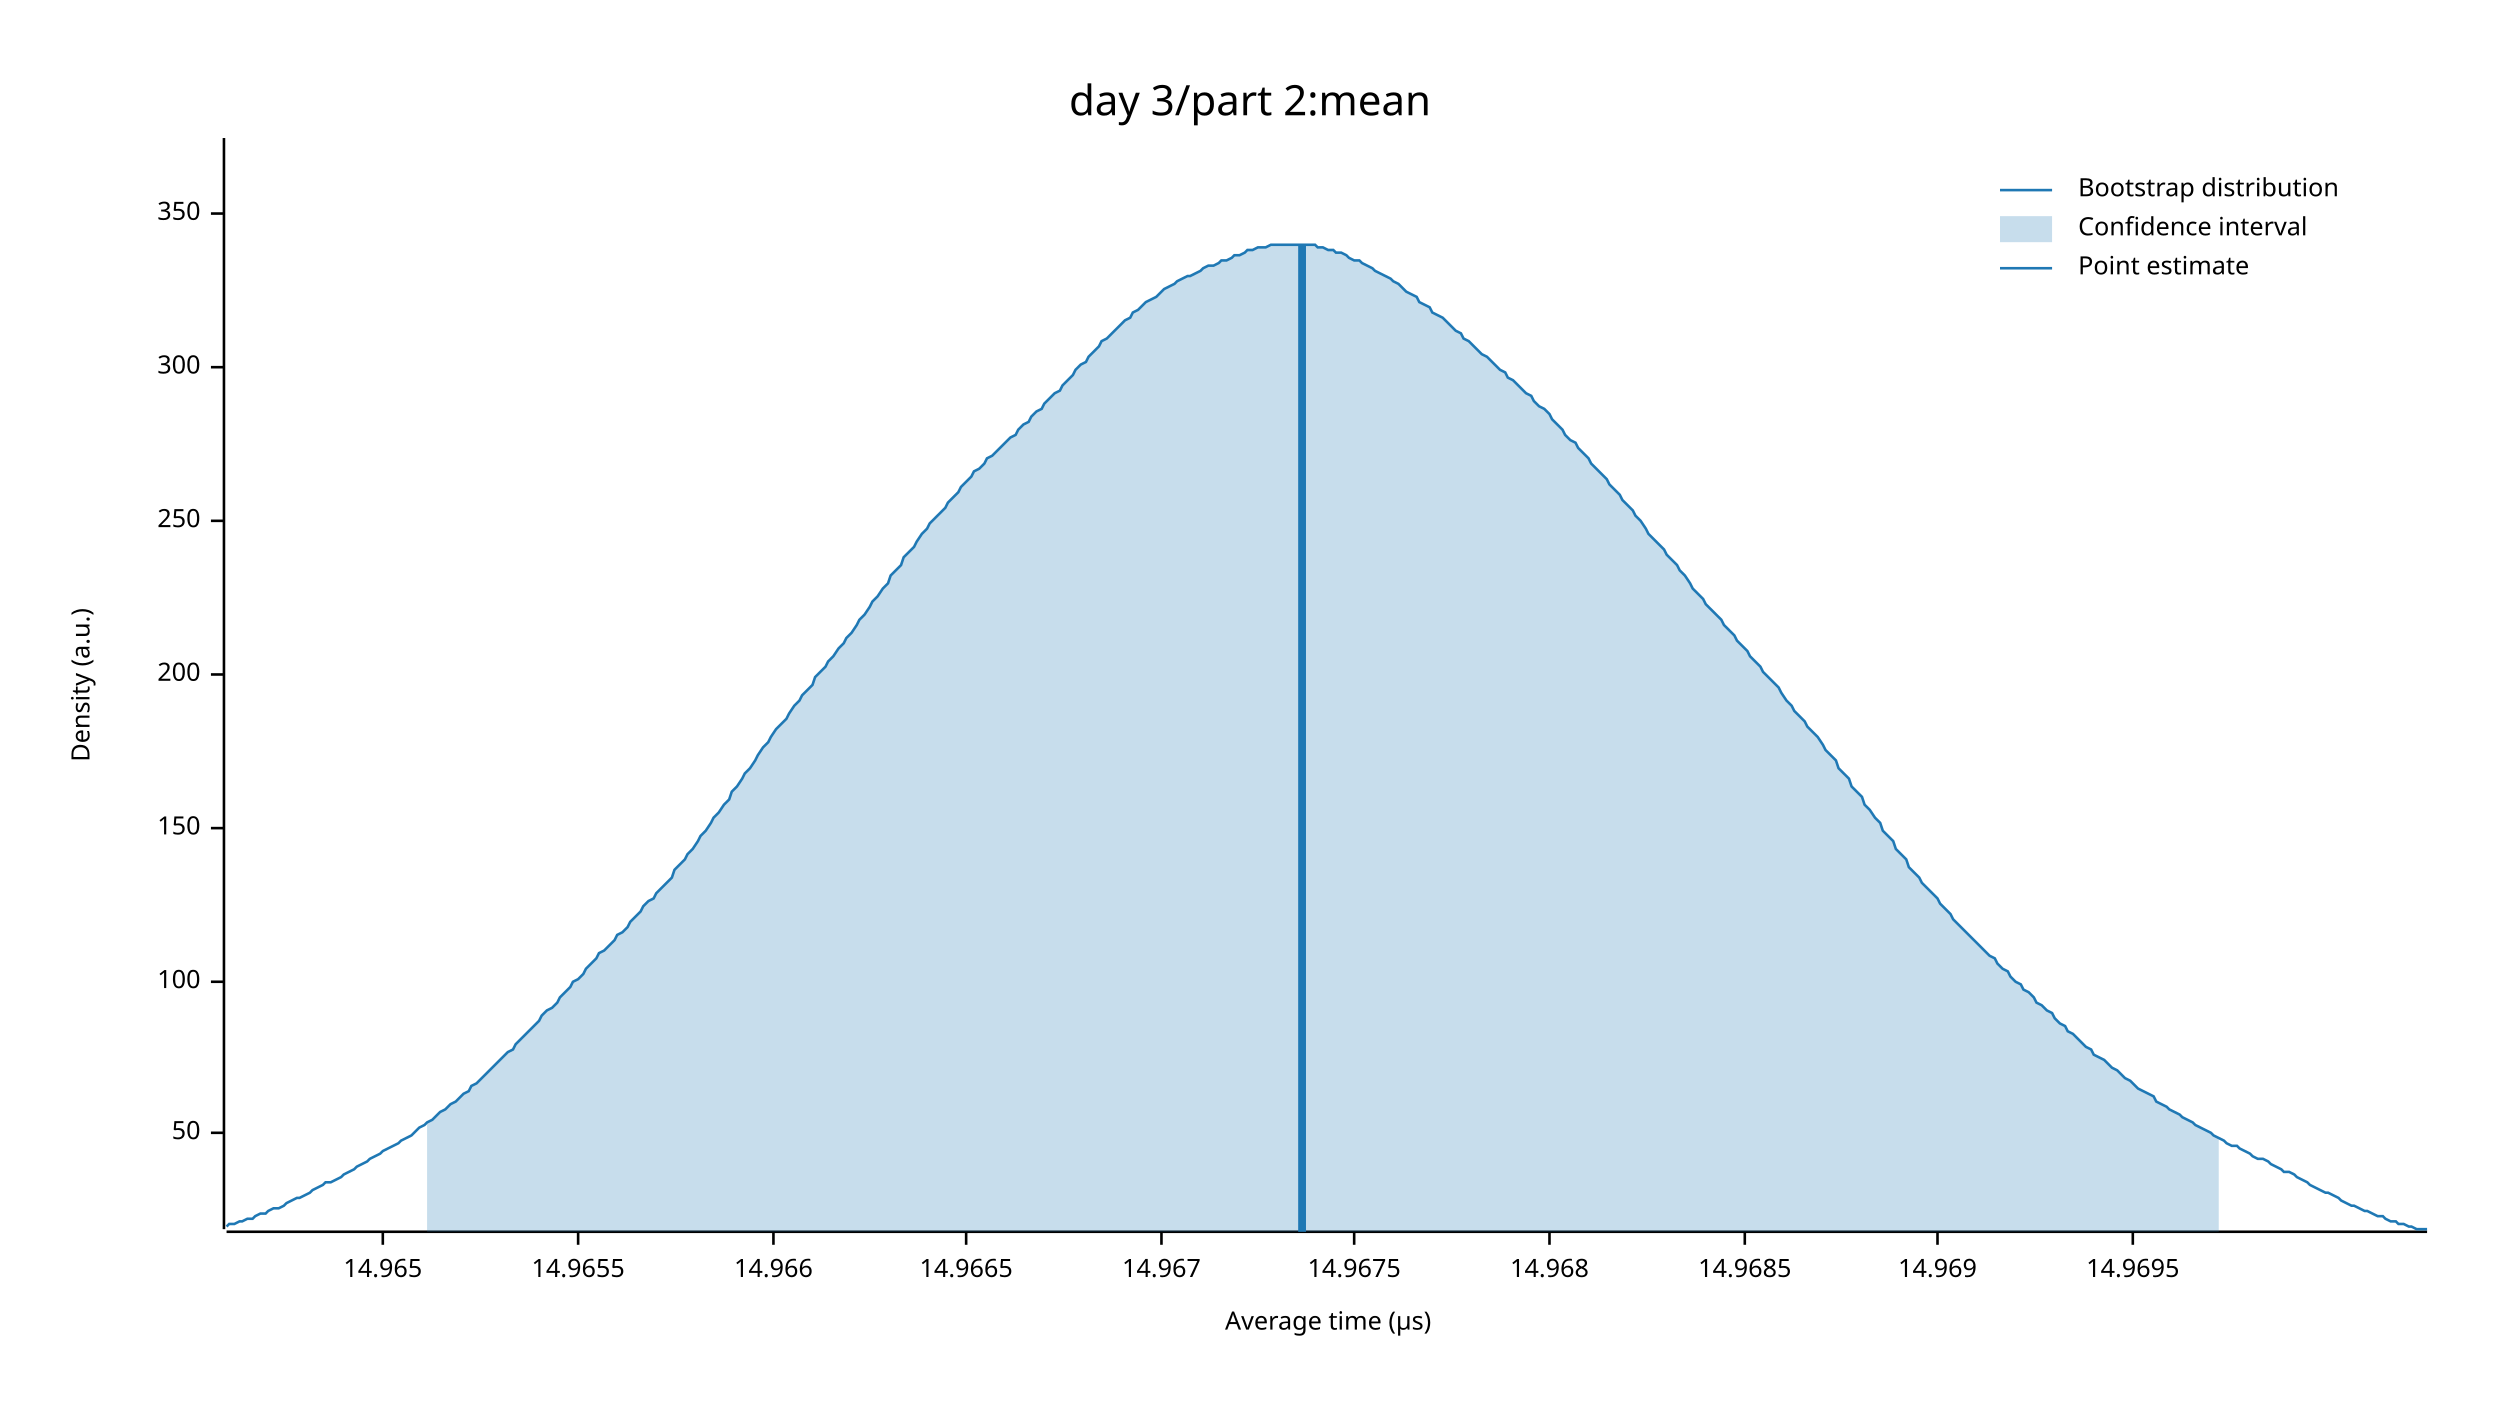
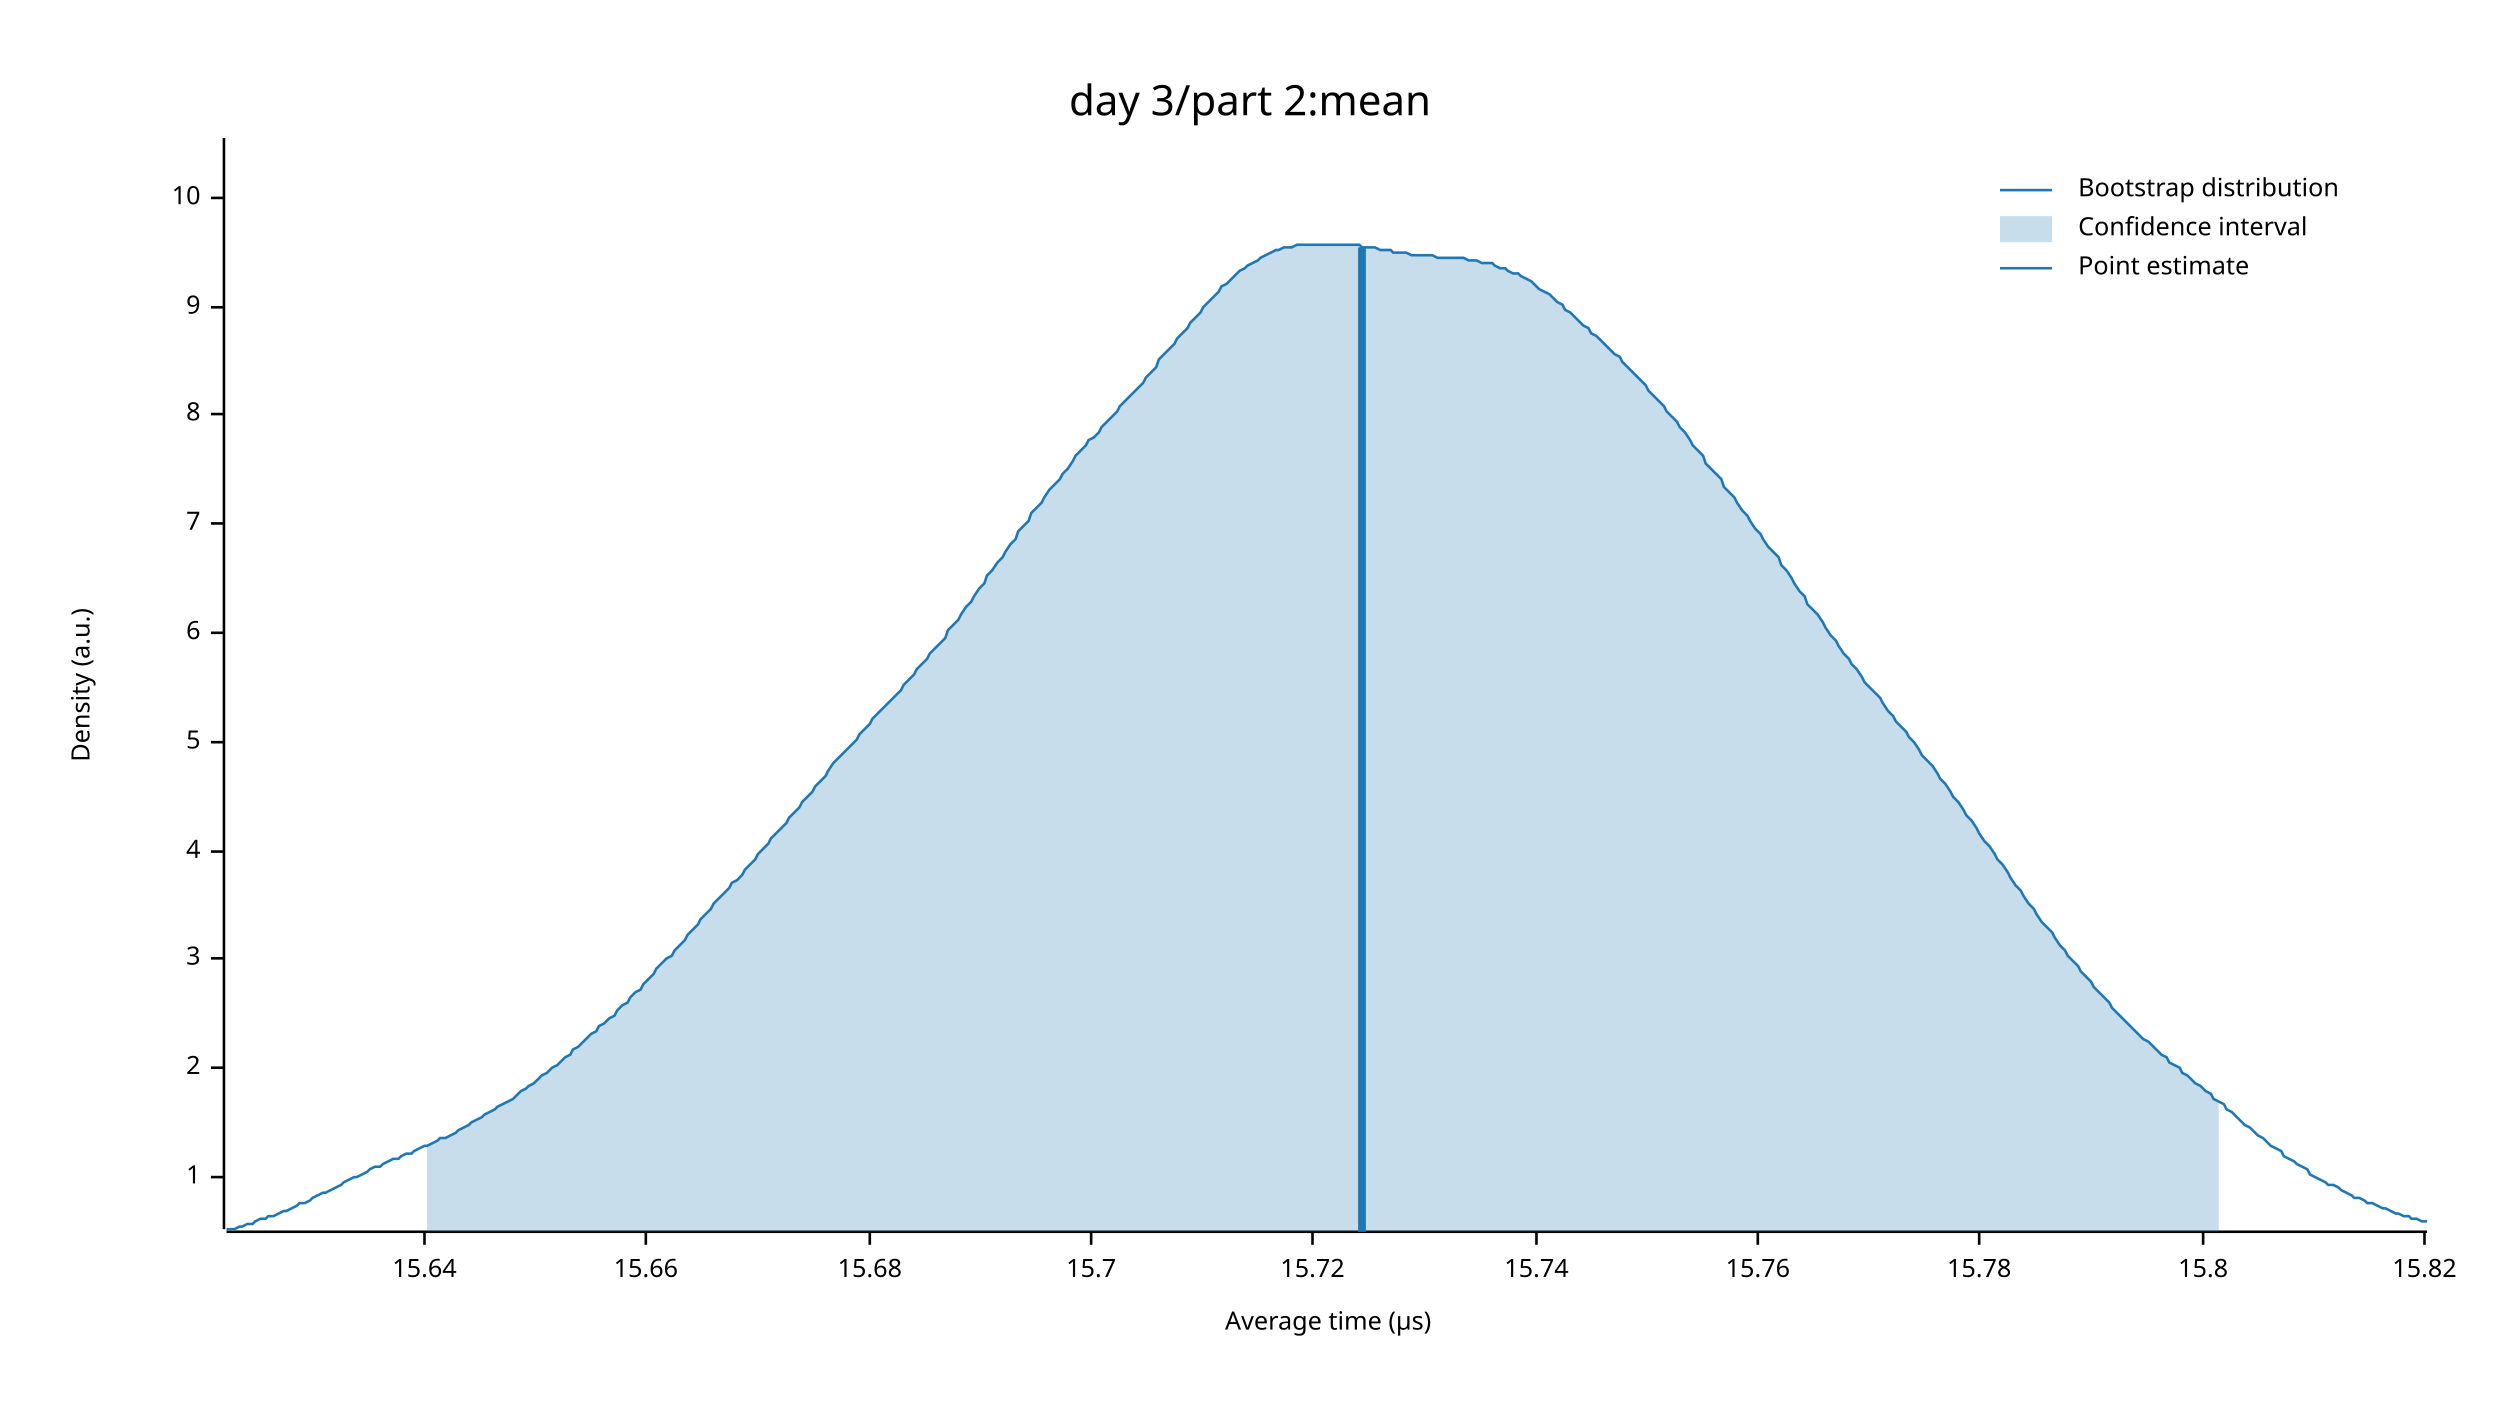
<svg xmlns="http://www.w3.org/2000/svg" width="960" height="540" viewBox="0 0 960 540">
  <text x="480" y="32" dy="0.76em" text-anchor="middle" font-family="sans-serif" font-size="16.129" opacity="1" fill="#000000">
day 3/part 2:mean
</text>
  <text x="27" y="263" dy="0.76em" text-anchor="middle" font-family="sans-serif" font-size="9.677" opacity="1" fill="#000000" transform="rotate(270, 27, 263)">
Density (a.u.)
</text>
  <text x="510" y="513" dy="-0.5ex" text-anchor="middle" font-family="sans-serif" font-size="9.677" opacity="1" fill="#000000">
Average time (µs)
</text>
  <polyline fill="none" opacity="1" stroke="#000000" stroke-width="1" points="86,53 86,472 " />
-   <text x="77" y="435" dy="0.5ex" text-anchor="end" font-family="sans-serif" font-size="9.677" opacity="1" fill="#000000">
- 50
+   <text x="77" y="452" dy="0.5ex" text-anchor="end" font-family="sans-serif" font-size="9.677" opacity="1" fill="#000000">
+ 1
</text>
-   <polyline fill="none" opacity="1" stroke="#000000" stroke-width="1" points="81,435 86,435 " />
-   <text x="77" y="377" dy="0.5ex" text-anchor="end" font-family="sans-serif" font-size="9.677" opacity="1" fill="#000000">
- 100
+   <polyline fill="none" opacity="1" stroke="#000000" stroke-width="1" points="81,452 86,452 " />
+   <text x="77" y="410" dy="0.5ex" text-anchor="end" font-family="sans-serif" font-size="9.677" opacity="1" fill="#000000">
+ 2
</text>
-   <polyline fill="none" opacity="1" stroke="#000000" stroke-width="1" points="81,377 86,377 " />
-   <text x="77" y="318" dy="0.5ex" text-anchor="end" font-family="sans-serif" font-size="9.677" opacity="1" fill="#000000">
- 150
+   <polyline fill="none" opacity="1" stroke="#000000" stroke-width="1" points="81,410 86,410 " />
+   <text x="77" y="368" dy="0.5ex" text-anchor="end" font-family="sans-serif" font-size="9.677" opacity="1" fill="#000000">
+ 3
</text>
-   <polyline fill="none" opacity="1" stroke="#000000" stroke-width="1" points="81,318 86,318 " />
-   <text x="77" y="259" dy="0.5ex" text-anchor="end" font-family="sans-serif" font-size="9.677" opacity="1" fill="#000000">
- 200
+   <polyline fill="none" opacity="1" stroke="#000000" stroke-width="1" points="81,368 86,368 " />
+   <text x="77" y="327" dy="0.5ex" text-anchor="end" font-family="sans-serif" font-size="9.677" opacity="1" fill="#000000">
+ 4
</text>
-   <polyline fill="none" opacity="1" stroke="#000000" stroke-width="1" points="81,259 86,259 " />
-   <text x="77" y="200" dy="0.5ex" text-anchor="end" font-family="sans-serif" font-size="9.677" opacity="1" fill="#000000">
- 250
+   <polyline fill="none" opacity="1" stroke="#000000" stroke-width="1" points="81,327 86,327 " />
+   <text x="77" y="285" dy="0.5ex" text-anchor="end" font-family="sans-serif" font-size="9.677" opacity="1" fill="#000000">
+ 5
</text>
-   <polyline fill="none" opacity="1" stroke="#000000" stroke-width="1" points="81,200 86,200 " />
-   <text x="77" y="141" dy="0.5ex" text-anchor="end" font-family="sans-serif" font-size="9.677" opacity="1" fill="#000000">
- 300
+   <polyline fill="none" opacity="1" stroke="#000000" stroke-width="1" points="81,285 86,285 " />
+   <text x="77" y="243" dy="0.5ex" text-anchor="end" font-family="sans-serif" font-size="9.677" opacity="1" fill="#000000">
+ 6
</text>
-   <polyline fill="none" opacity="1" stroke="#000000" stroke-width="1" points="81,141 86,141 " />
-   <text x="77" y="82" dy="0.5ex" text-anchor="end" font-family="sans-serif" font-size="9.677" opacity="1" fill="#000000">
- 350
+   <polyline fill="none" opacity="1" stroke="#000000" stroke-width="1" points="81,243 86,243 " />
+   <text x="77" y="201" dy="0.5ex" text-anchor="end" font-family="sans-serif" font-size="9.677" opacity="1" fill="#000000">
+ 7
</text>
-   <polyline fill="none" opacity="1" stroke="#000000" stroke-width="1" points="81,82 86,82 " />
+   <polyline fill="none" opacity="1" stroke="#000000" stroke-width="1" points="81,201 86,201 " />
+   <text x="77" y="159" dy="0.5ex" text-anchor="end" font-family="sans-serif" font-size="9.677" opacity="1" fill="#000000">
+ 8
+ </text>
+   <polyline fill="none" opacity="1" stroke="#000000" stroke-width="1" points="81,159 86,159 " />
+   <text x="77" y="118" dy="0.5ex" text-anchor="end" font-family="sans-serif" font-size="9.677" opacity="1" fill="#000000">
+ 9
+ </text>
+   <polyline fill="none" opacity="1" stroke="#000000" stroke-width="1" points="81,118 86,118 " />
+   <text x="77" y="76" dy="0.5ex" text-anchor="end" font-family="sans-serif" font-size="9.677" opacity="1" fill="#000000">
+ 10
+ </text>
+   <polyline fill="none" opacity="1" stroke="#000000" stroke-width="1" points="81,76 86,76 " />
  <polyline fill="none" opacity="1" stroke="#000000" stroke-width="1" points="87,473 932,473 " />
-   <text x="147" y="483" dy="0.76em" text-anchor="middle" font-family="sans-serif" font-size="9.677" opacity="1" fill="#000000">
- 14.965
+   <text x="163" y="483" dy="0.76em" text-anchor="middle" font-family="sans-serif" font-size="9.677" opacity="1" fill="#000000">
+ 15.64
</text>
-   <polyline fill="none" opacity="1" stroke="#000000" stroke-width="1" points="147,473 147,478 " />
-   <text x="222" y="483" dy="0.76em" text-anchor="middle" font-family="sans-serif" font-size="9.677" opacity="1" fill="#000000">
- 14.9655
+   <polyline fill="none" opacity="1" stroke="#000000" stroke-width="1" points="163,473 163,478 " />
+   <text x="248" y="483" dy="0.76em" text-anchor="middle" font-family="sans-serif" font-size="9.677" opacity="1" fill="#000000">
+ 15.66
</text>
-   <polyline fill="none" opacity="1" stroke="#000000" stroke-width="1" points="222,473 222,478 " />
-   <text x="297" y="483" dy="0.76em" text-anchor="middle" font-family="sans-serif" font-size="9.677" opacity="1" fill="#000000">
- 14.966
+   <polyline fill="none" opacity="1" stroke="#000000" stroke-width="1" points="248,473 248,478 " />
+   <text x="334" y="483" dy="0.76em" text-anchor="middle" font-family="sans-serif" font-size="9.677" opacity="1" fill="#000000">
+ 15.68
</text>
-   <polyline fill="none" opacity="1" stroke="#000000" stroke-width="1" points="297,473 297,478 " />
-   <text x="371" y="483" dy="0.76em" text-anchor="middle" font-family="sans-serif" font-size="9.677" opacity="1" fill="#000000">
- 14.9665
+   <polyline fill="none" opacity="1" stroke="#000000" stroke-width="1" points="334,473 334,478 " />
+   <text x="419" y="483" dy="0.76em" text-anchor="middle" font-family="sans-serif" font-size="9.677" opacity="1" fill="#000000">
+ 15.7
</text>
-   <polyline fill="none" opacity="1" stroke="#000000" stroke-width="1" points="371,473 371,478 " />
-   <text x="446" y="483" dy="0.76em" text-anchor="middle" font-family="sans-serif" font-size="9.677" opacity="1" fill="#000000">
- 14.967
+   <polyline fill="none" opacity="1" stroke="#000000" stroke-width="1" points="419,473 419,478 " />
+   <text x="504" y="483" dy="0.76em" text-anchor="middle" font-family="sans-serif" font-size="9.677" opacity="1" fill="#000000">
+ 15.72
</text>
-   <polyline fill="none" opacity="1" stroke="#000000" stroke-width="1" points="446,473 446,478 " />
-   <text x="520" y="483" dy="0.76em" text-anchor="middle" font-family="sans-serif" font-size="9.677" opacity="1" fill="#000000">
- 14.9675
+   <polyline fill="none" opacity="1" stroke="#000000" stroke-width="1" points="504,473 504,478 " />
+   <text x="590" y="483" dy="0.76em" text-anchor="middle" font-family="sans-serif" font-size="9.677" opacity="1" fill="#000000">
+ 15.74
</text>
-   <polyline fill="none" opacity="1" stroke="#000000" stroke-width="1" points="520,473 520,478 " />
-   <text x="595" y="483" dy="0.76em" text-anchor="middle" font-family="sans-serif" font-size="9.677" opacity="1" fill="#000000">
- 14.968
+   <polyline fill="none" opacity="1" stroke="#000000" stroke-width="1" points="590,473 590,478 " />
+   <text x="675" y="483" dy="0.76em" text-anchor="middle" font-family="sans-serif" font-size="9.677" opacity="1" fill="#000000">
+ 15.76
</text>
-   <polyline fill="none" opacity="1" stroke="#000000" stroke-width="1" points="595,473 595,478 " />
-   <text x="670" y="483" dy="0.76em" text-anchor="middle" font-family="sans-serif" font-size="9.677" opacity="1" fill="#000000">
- 14.9685
+   <polyline fill="none" opacity="1" stroke="#000000" stroke-width="1" points="675,473 675,478 " />
+   <text x="760" y="483" dy="0.76em" text-anchor="middle" font-family="sans-serif" font-size="9.677" opacity="1" fill="#000000">
+ 15.78
</text>
-   <polyline fill="none" opacity="1" stroke="#000000" stroke-width="1" points="670,473 670,478 " />
-   <text x="744" y="483" dy="0.76em" text-anchor="middle" font-family="sans-serif" font-size="9.677" opacity="1" fill="#000000">
- 14.969
+   <polyline fill="none" opacity="1" stroke="#000000" stroke-width="1" points="760,473 760,478 " />
+   <text x="846" y="483" dy="0.76em" text-anchor="middle" font-family="sans-serif" font-size="9.677" opacity="1" fill="#000000">
+ 15.8
</text>
-   <polyline fill="none" opacity="1" stroke="#000000" stroke-width="1" points="744,473 744,478 " />
-   <text x="819" y="483" dy="0.76em" text-anchor="middle" font-family="sans-serif" font-size="9.677" opacity="1" fill="#000000">
- 14.9695
+   <polyline fill="none" opacity="1" stroke="#000000" stroke-width="1" points="846,473 846,478 " />
+   <text x="931" y="483" dy="0.76em" text-anchor="middle" font-family="sans-serif" font-size="9.677" opacity="1" fill="#000000">
+ 15.82
</text>
-   <polyline fill="none" opacity="1" stroke="#000000" stroke-width="1" points="819,473 819,478 " />
-   <polyline fill="none" opacity="1" stroke="#1F78B4" stroke-width="1" points="87,471 88,470 90,470 92,469 93,469 95,468 97,468 98,467 100,466 102,466 103,465 105,464 107,464 109,463 110,462 112,461 114,460 115,460 117,459 119,458 120,457 122,456 124,455 125,454 127,454 129,453 131,452 132,451 134,450 136,449 137,448 139,447 141,446 142,445 144,444 146,443 147,442 149,441 151,440 153,439 154,438 156,437 158,436 159,435 161,433 163,432 164,431 166,430 168,428 169,427 171,426 173,424 175,423 176,422 178,420 180,419 181,417 183,416 185,414 186,413 188,411 190,409 191,408 193,406 195,404 197,403 198,401 200,399 202,397 203,396 205,394 207,392 208,390 210,388 212,387 214,385 215,383 217,381 219,379 220,377 222,376 224,374 225,372 227,370 229,368 230,366 232,365 234,363 236,361 237,359 239,358 241,356 242,354 244,352 246,350 247,348 249,346 251,345 252,343 254,341 256,339 258,337 259,334 261,332 263,330 264,328 266,326 268,323 269,321 271,319 273,316 274,314 276,312 278,309 280,307 281,304 283,302 285,299 286,297 288,295 290,292 291,290 293,287 295,285 296,283 298,280 300,278 302,276 303,274 305,271 307,269 308,267 310,265 312,263 313,260 315,258 317,256 318,254 320,252 322,249 324,247 325,245 327,243 329,240 330,238 332,236 334,233 335,231 337,229 339,226 341,224 342,221 344,219 346,217 347,214 349,212 351,210 352,208 354,205 356,203 357,201 359,199 361,197 363,195 364,193 366,191 368,189 369,187 371,185 373,183 374,181 376,180 378,178 379,176 381,175 383,173 385,171 386,170 388,168 390,167 391,165 393,163 395,162 396,160 398,158 400,157 401,155 403,153 405,151 407,150 408,148 410,146 412,144 413,142 415,140 417,139 418,137 420,135 422,133 423,131 425,130 427,128 429,126 430,125 432,123 434,122 435,120 437,119 439,117 440,116 442,115 444,114 445,113 447,111 449,110 451,109 452,108 454,107 456,106 457,106 459,105 461,104 462,103 464,102 466,102 468,101 469,100 471,100 473,99 474,98 476,98 478,97 479,96 481,96 483,95 484,95 486,95 488,94 490,94 491,94 493,94 495,94 496,94 498,94 500,94 501,94 503,94 505,94 506,95 508,95 510,96 512,96 513,97 515,97 517,98 518,99 520,100 522,100 523,101 525,102 527,103 528,104 530,105 532,106 534,107 535,108 537,109 539,111 540,112 542,113 544,114 545,116 547,117 549,118 550,120 552,121 554,122 556,124 557,125 559,127 561,128 562,130 564,131 566,133 567,134 569,136 571,137 573,139 574,140 576,142 578,143 579,145 581,146 583,148 584,149 586,151 588,152 589,154 591,156 593,157 595,159 596,161 598,163 600,165 601,167 603,169 605,170 606,172 608,174 610,176 611,178 613,180 615,182 617,184 618,186 620,188 622,190 623,192 625,194 627,196 628,198 630,200 632,203 633,205 635,207 637,209 639,211 640,213 642,215 644,217 645,219 647,221 649,224 650,226 652,228 654,230 655,232 657,234 659,236 661,238 662,240 664,242 666,244 667,246 669,248 671,250 672,252 674,254 676,256 677,258 679,260 681,262 683,264 684,266 686,269 688,271 689,273 691,275 693,277 694,279 696,281 698,283 700,286 701,288 703,290 705,292 706,295 708,297 710,299 711,302 713,304 715,306 716,309 718,311 720,314 722,316 723,319 725,321 727,323 728,326 730,328 732,330 733,333 735,335 737,337 738,339 740,341 742,343 744,345 745,347 747,349 749,351 750,353 752,355 754,357 755,358 757,360 759,362 760,363 762,365 764,367 766,368 767,370 769,372 771,373 772,375 774,377 776,378 777,380 779,381 781,383 782,385 784,386 786,388 788,389 789,391 791,393 793,394 794,396 796,397 798,399 799,400 801,402 803,403 804,405 806,406 808,407 810,409 811,410 813,411 815,413 816,414 818,415 820,417 821,418 823,419 825,420 827,421 828,423 830,424 832,425 833,426 835,427 837,428 838,429 840,430 842,431 843,432 845,433 847,434 849,435 850,436 852,437 854,438 855,439 857,440 859,440 860,441 862,442 864,443 865,444 867,445 869,445 871,446 872,447 874,448 876,449 877,450 879,450 881,451 882,452 884,453 886,454 887,455 889,456 891,457 893,458 894,458 896,459 898,460 899,461 901,462 903,463 904,463 906,464 908,465 909,465 911,466 913,467 915,467 916,468 918,469 920,469 921,470 923,470 925,471 926,471 928,472 930,472 932,472 " />
-   <polygon opacity="0.25" fill="#1F78B4" points="164,431 166,430 168,428 169,427 171,426 173,424 175,423 176,422 178,420 180,419 181,417 183,416 185,414 186,413 188,411 190,409 191,408 193,406 195,404 197,403 198,401 200,399 202,397 203,396 205,394 207,392 208,390 210,388 212,387 214,385 215,383 217,381 219,379 220,377 222,376 224,374 225,372 227,370 229,368 230,366 232,365 234,363 236,361 237,359 239,358 241,356 242,354 244,352 246,350 247,348 249,346 251,345 252,343 254,341 256,339 258,337 259,334 261,332 263,330 264,328 266,326 268,323 269,321 271,319 273,316 274,314 276,312 278,309 280,307 281,304 283,302 285,299 286,297 288,295 290,292 291,290 293,287 295,285 296,283 298,280 300,278 302,276 303,274 305,271 307,269 308,267 310,265 312,263 313,260 315,258 317,256 318,254 320,252 322,249 324,247 325,245 327,243 329,240 330,238 332,236 334,233 335,231 337,229 339,226 341,224 342,221 344,219 346,217 347,214 349,212 351,210 352,208 354,205 356,203 357,201 359,199 361,197 363,195 364,193 366,191 368,189 369,187 371,185 373,183 374,181 376,180 378,178 379,176 381,175 383,173 385,171 386,170 388,168 390,167 391,165 393,163 395,162 396,160 398,158 400,157 401,155 403,153 405,151 407,150 408,148 410,146 412,144 413,142 415,140 417,139 418,137 420,135 422,133 423,131 425,130 427,128 429,126 430,125 432,123 434,122 435,120 437,119 439,117 440,116 442,115 444,114 445,113 447,111 449,110 451,109 452,108 454,107 456,106 457,106 459,105 461,104 462,103 464,102 466,102 468,101 469,100 471,100 473,99 474,98 476,98 478,97 479,96 481,96 483,95 484,95 486,95 488,94 490,94 491,94 493,94 495,94 496,94 498,94 500,94 501,94 503,94 505,94 506,95 508,95 510,96 512,96 513,97 515,97 517,98 518,99 520,100 522,100 523,101 525,102 527,103 528,104 530,105 532,106 534,107 535,108 537,109 539,111 540,112 542,113 544,114 545,116 547,117 549,118 550,120 552,121 554,122 556,124 557,125 559,127 561,128 562,130 564,131 566,133 567,134 569,136 571,137 573,139 574,140 576,142 578,143 579,145 581,146 583,148 584,149 586,151 588,152 589,154 591,156 593,157 595,159 596,161 598,163 600,165 601,167 603,169 605,170 606,172 608,174 610,176 611,178 613,180 615,182 617,184 618,186 620,188 622,190 623,192 625,194 627,196 628,198 630,200 632,203 633,205 635,207 637,209 639,211 640,213 642,215 644,217 645,219 647,221 649,224 650,226 652,228 654,230 655,232 657,234 659,236 661,238 662,240 664,242 666,244 667,246 669,248 671,250 672,252 674,254 676,256 677,258 679,260 681,262 683,264 684,266 686,269 688,271 689,273 691,275 693,277 694,279 696,281 698,283 700,286 701,288 703,290 705,292 706,295 708,297 710,299 711,302 713,304 715,306 716,309 718,311 720,314 722,316 723,319 725,321 727,323 728,326 730,328 732,330 733,333 735,335 737,337 738,339 740,341 742,343 744,345 745,347 747,349 749,351 750,353 752,355 754,357 755,358 757,360 759,362 760,363 762,365 764,367 766,368 767,370 769,372 771,373 772,375 774,377 776,378 777,380 779,381 781,383 782,385 784,386 786,388 788,389 789,391 791,393 793,394 794,396 796,397 798,399 799,400 801,402 803,403 804,405 806,406 808,407 810,409 811,410 813,411 815,413 816,414 818,415 820,417 821,418 823,419 825,420 827,421 828,423 830,424 832,425 833,426 835,427 837,428 838,429 840,430 842,431 843,432 845,433 847,434 849,435 850,436 852,437 852,473 164,473 " />
-   <polyline fill="none" opacity="1" stroke="#1F78B4" stroke-width="3" points="500,473 500,94 " />
+   <polyline fill="none" opacity="1" stroke="#000000" stroke-width="1" points="931,473 931,478 " />
+   <polyline fill="none" opacity="1" stroke="#1F78B4" stroke-width="1" points="87,472 88,472 90,472 92,471 93,471 95,470 97,470 98,469 100,468 102,468 103,467 105,467 107,466 109,465 110,465 112,464 114,463 115,462 117,462 119,461 120,460 122,459 124,458 125,458 127,457 129,456 131,455 132,454 134,453 136,452 137,452 139,451 141,450 142,449 144,448 146,448 147,447 149,446 151,445 153,445 154,444 156,443 158,443 159,442 161,441 163,440 164,440 166,439 168,438 169,437 171,437 173,436 175,435 176,434 178,433 180,432 181,431 183,430 185,429 186,428 188,427 190,426 191,425 193,424 195,423 197,422 198,421 200,419 202,418 203,417 205,416 207,414 208,413 210,412 212,410 214,409 215,408 217,406 219,405 220,403 222,402 224,400 225,399 227,397 229,396 230,394 232,393 234,391 236,390 237,388 239,386 241,385 242,383 244,381 246,380 247,378 249,376 251,374 252,372 254,370 256,368 258,367 259,365 261,363 263,361 264,359 266,357 268,355 269,353 271,351 273,349 274,347 276,345 278,343 280,341 281,339 283,338 285,336 286,334 288,332 290,330 291,328 293,326 295,324 296,322 298,320 300,318 302,316 303,314 305,312 307,310 308,308 310,306 312,304 313,302 315,300 317,298 318,296 320,293 322,291 324,289 325,288 327,286 329,284 330,282 332,280 334,278 335,276 337,274 339,272 341,270 342,269 344,267 346,265 347,263 349,261 351,259 352,257 354,255 356,253 357,251 359,249 361,247 363,245 364,242 366,240 368,238 369,236 371,233 373,231 374,229 376,226 378,224 379,221 381,219 383,216 385,214 386,212 388,209 390,207 391,204 393,202 395,200 396,197 398,195 400,193 401,191 403,188 405,186 407,184 408,182 410,180 412,177 413,175 415,173 417,171 418,169 420,168 422,166 423,164 425,162 427,160 429,158 430,156 432,154 434,152 435,151 437,149 439,147 440,145 442,143 444,141 445,138 447,136 449,134 451,132 452,130 454,128 456,126 457,124 459,122 461,120 462,118 464,116 466,114 468,112 469,110 471,109 473,107 474,106 476,104 478,103 479,102 481,101 483,100 484,99 486,98 488,97 490,96 491,96 493,95 495,95 496,95 498,94 500,94 501,94 503,94 505,94 506,94 508,94 510,94 512,94 513,94 515,94 517,94 518,94 520,94 522,94 523,95 525,95 527,95 528,95 530,96 532,96 534,96 535,97 537,97 539,97 540,97 542,98 544,98 545,98 547,98 549,98 550,98 552,99 554,99 556,99 557,99 559,99 561,99 562,99 564,100 566,100 567,100 569,101 571,101 573,101 574,102 576,103 578,103 579,104 581,105 583,105 584,106 586,107 588,108 589,109 591,111 593,112 595,113 596,114 598,116 600,117 601,119 603,120 605,122 606,123 608,125 610,126 611,128 613,129 615,131 617,133 618,134 620,136 622,137 623,139 625,141 627,143 628,144 630,146 632,148 633,150 635,152 637,154 639,156 640,158 642,160 644,162 645,164 647,166 649,169 650,171 652,173 654,175 655,178 657,180 659,182 661,184 662,187 664,189 666,191 667,193 669,196 671,198 672,200 674,203 676,205 677,207 679,210 681,212 683,214 684,217 686,219 688,222 689,224 691,227 693,229 694,232 696,234 698,236 700,239 701,241 703,244 705,246 706,248 708,251 710,253 711,255 713,257 715,260 716,262 718,264 720,266 722,268 723,270 725,273 727,275 728,277 730,279 732,281 733,283 735,285 737,288 738,290 740,292 742,294 744,297 745,299 747,301 749,304 750,306 752,308 754,311 755,313 757,315 759,318 760,320 762,323 764,325 766,328 767,330 769,332 771,335 772,337 774,340 776,342 777,344 779,347 781,349 782,351 784,354 786,356 788,358 789,360 791,363 793,365 794,367 796,369 798,371 799,373 801,375 803,377 804,379 806,381 808,383 810,385 811,387 813,389 815,391 816,392 818,394 820,396 821,397 823,399 825,400 827,402 828,403 830,405 832,406 833,408 835,409 837,410 838,412 840,413 842,415 843,416 845,417 847,419 849,420 850,422 852,423 854,424 855,426 857,427 859,429 860,430 862,432 864,433 865,434 867,436 869,437 871,439 872,440 874,441 876,442 877,444 879,445 881,446 882,447 884,448 886,449 887,451 889,452 891,453 893,454 894,455 896,455 898,456 899,457 901,458 903,459 904,460 906,460 908,461 909,462 911,462 913,463 915,464 916,464 918,465 920,466 921,466 923,467 925,467 926,468 928,468 930,469 932,469 " />
+   <polygon opacity="0.25" fill="#1F78B4" points="164,440 166,439 168,438 169,437 171,437 173,436 175,435 176,434 178,433 180,432 181,431 183,430 185,429 186,428 188,427 190,426 191,425 193,424 195,423 197,422 198,421 200,419 202,418 203,417 205,416 207,414 208,413 210,412 212,410 214,409 215,408 217,406 219,405 220,403 222,402 224,400 225,399 227,397 229,396 230,394 232,393 234,391 236,390 237,388 239,386 241,385 242,383 244,381 246,380 247,378 249,376 251,374 252,372 254,370 256,368 258,367 259,365 261,363 263,361 264,359 266,357 268,355 269,353 271,351 273,349 274,347 276,345 278,343 280,341 281,339 283,338 285,336 286,334 288,332 290,330 291,328 293,326 295,324 296,322 298,320 300,318 302,316 303,314 305,312 307,310 308,308 310,306 312,304 313,302 315,300 317,298 318,296 320,293 322,291 324,289 325,288 327,286 329,284 330,282 332,280 334,278 335,276 337,274 339,272 341,270 342,269 344,267 346,265 347,263 349,261 351,259 352,257 354,255 356,253 357,251 359,249 361,247 363,245 364,242 366,240 368,238 369,236 371,233 373,231 374,229 376,226 378,224 379,221 381,219 383,216 385,214 386,212 388,209 390,207 391,204 393,202 395,200 396,197 398,195 400,193 401,191 403,188 405,186 407,184 408,182 410,180 412,177 413,175 415,173 417,171 418,169 420,168 422,166 423,164 425,162 427,160 429,158 430,156 432,154 434,152 435,151 437,149 439,147 440,145 442,143 444,141 445,138 447,136 449,134 451,132 452,130 454,128 456,126 457,124 459,122 461,120 462,118 464,116 466,114 468,112 469,110 471,109 473,107 474,106 476,104 478,103 479,102 481,101 483,100 484,99 486,98 488,97 490,96 491,96 493,95 495,95 496,95 498,94 500,94 501,94 503,94 505,94 506,94 508,94 510,94 512,94 513,94 515,94 517,94 518,94 520,94 522,94 523,95 525,95 527,95 528,95 530,96 532,96 534,96 535,97 537,97 539,97 540,97 542,98 544,98 545,98 547,98 549,98 550,98 552,99 554,99 556,99 557,99 559,99 561,99 562,99 564,100 566,100 567,100 569,101 571,101 573,101 574,102 576,103 578,103 579,104 581,105 583,105 584,106 586,107 588,108 589,109 591,111 593,112 595,113 596,114 598,116 600,117 601,119 603,120 605,122 606,123 608,125 610,126 611,128 613,129 615,131 617,133 618,134 620,136 622,137 623,139 625,141 627,143 628,144 630,146 632,148 633,150 635,152 637,154 639,156 640,158 642,160 644,162 645,164 647,166 649,169 650,171 652,173 654,175 655,178 657,180 659,182 661,184 662,187 664,189 666,191 667,193 669,196 671,198 672,200 674,203 676,205 677,207 679,210 681,212 683,214 684,217 686,219 688,222 689,224 691,227 693,229 694,232 696,234 698,236 700,239 701,241 703,244 705,246 706,248 708,251 710,253 711,255 713,257 715,260 716,262 718,264 720,266 722,268 723,270 725,273 727,275 728,277 730,279 732,281 733,283 735,285 737,288 738,290 740,292 742,294 744,297 745,299 747,301 749,304 750,306 752,308 754,311 755,313 757,315 759,318 760,320 762,323 764,325 766,328 767,330 769,332 771,335 772,337 774,340 776,342 777,344 779,347 781,349 782,351 784,354 786,356 788,358 789,360 791,363 793,365 794,367 796,369 798,371 799,373 801,375 803,377 804,379 806,381 808,383 810,385 811,387 813,389 815,391 816,392 818,394 820,396 821,397 823,399 825,400 827,402 828,403 830,405 832,406 833,408 835,409 837,410 838,412 840,413 842,415 843,416 845,417 847,419 849,420 850,422 852,423 852,473 164,473 " />
+   <polyline fill="none" opacity="1" stroke="#1F78B4" stroke-width="3" points="523,473 523,95 " />
  <text x="798" y="68" dy="0.76em" text-anchor="start" font-family="sans-serif" font-size="9.677" opacity="1" fill="#000000">
Bootstrap distribution
</text>
  <text x="798" y="83" dy="0.76em" text-anchor="start" font-family="sans-serif" font-size="9.677" opacity="1" fill="#000000">
Confidence interval
</text>
  <text x="798" y="98" dy="0.76em" text-anchor="start" font-family="sans-serif" font-size="9.677" opacity="1" fill="#000000">
Point estimate
</text>
  <polyline fill="none" opacity="1" stroke="#1F78B4" stroke-width="1" points="768,73 788,73 " />
  <rect x="768" y="83" width="20" height="10" opacity="0.25" fill="#1F78B4" stroke="none" />
  <polyline fill="none" opacity="1" stroke="#1F78B4" stroke-width="1" points="768,103 788,103 " />
</svg>
